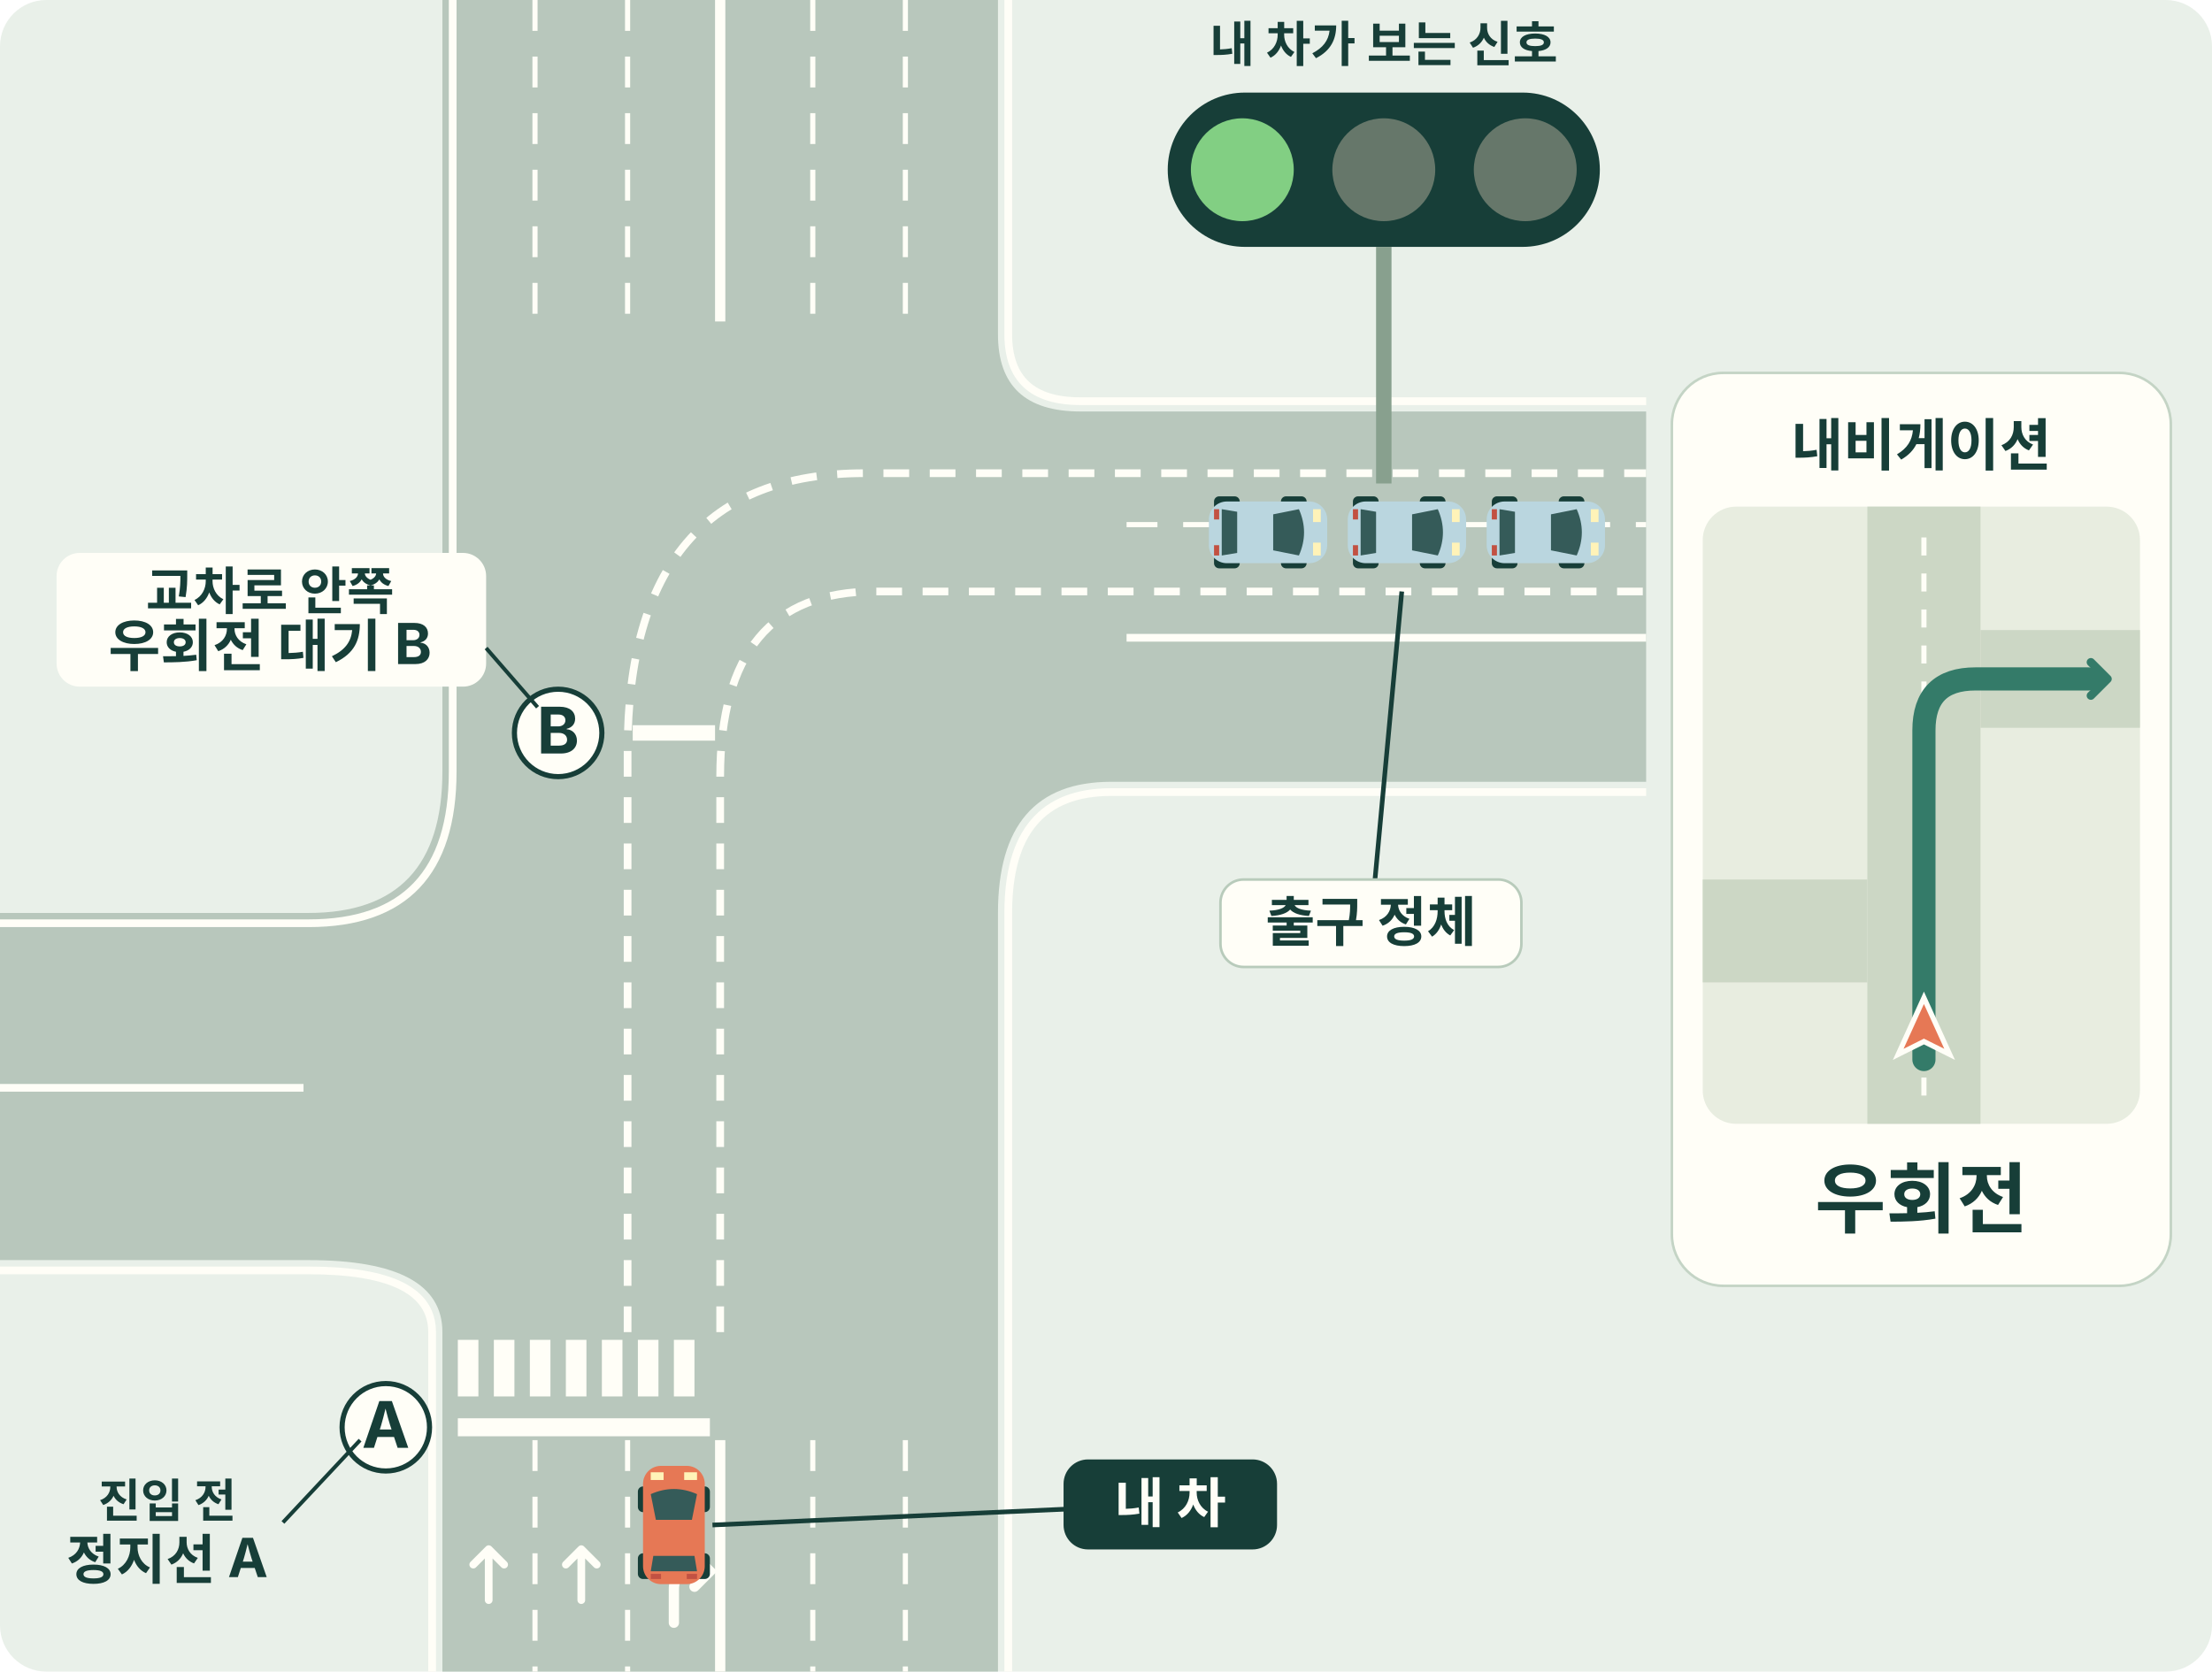
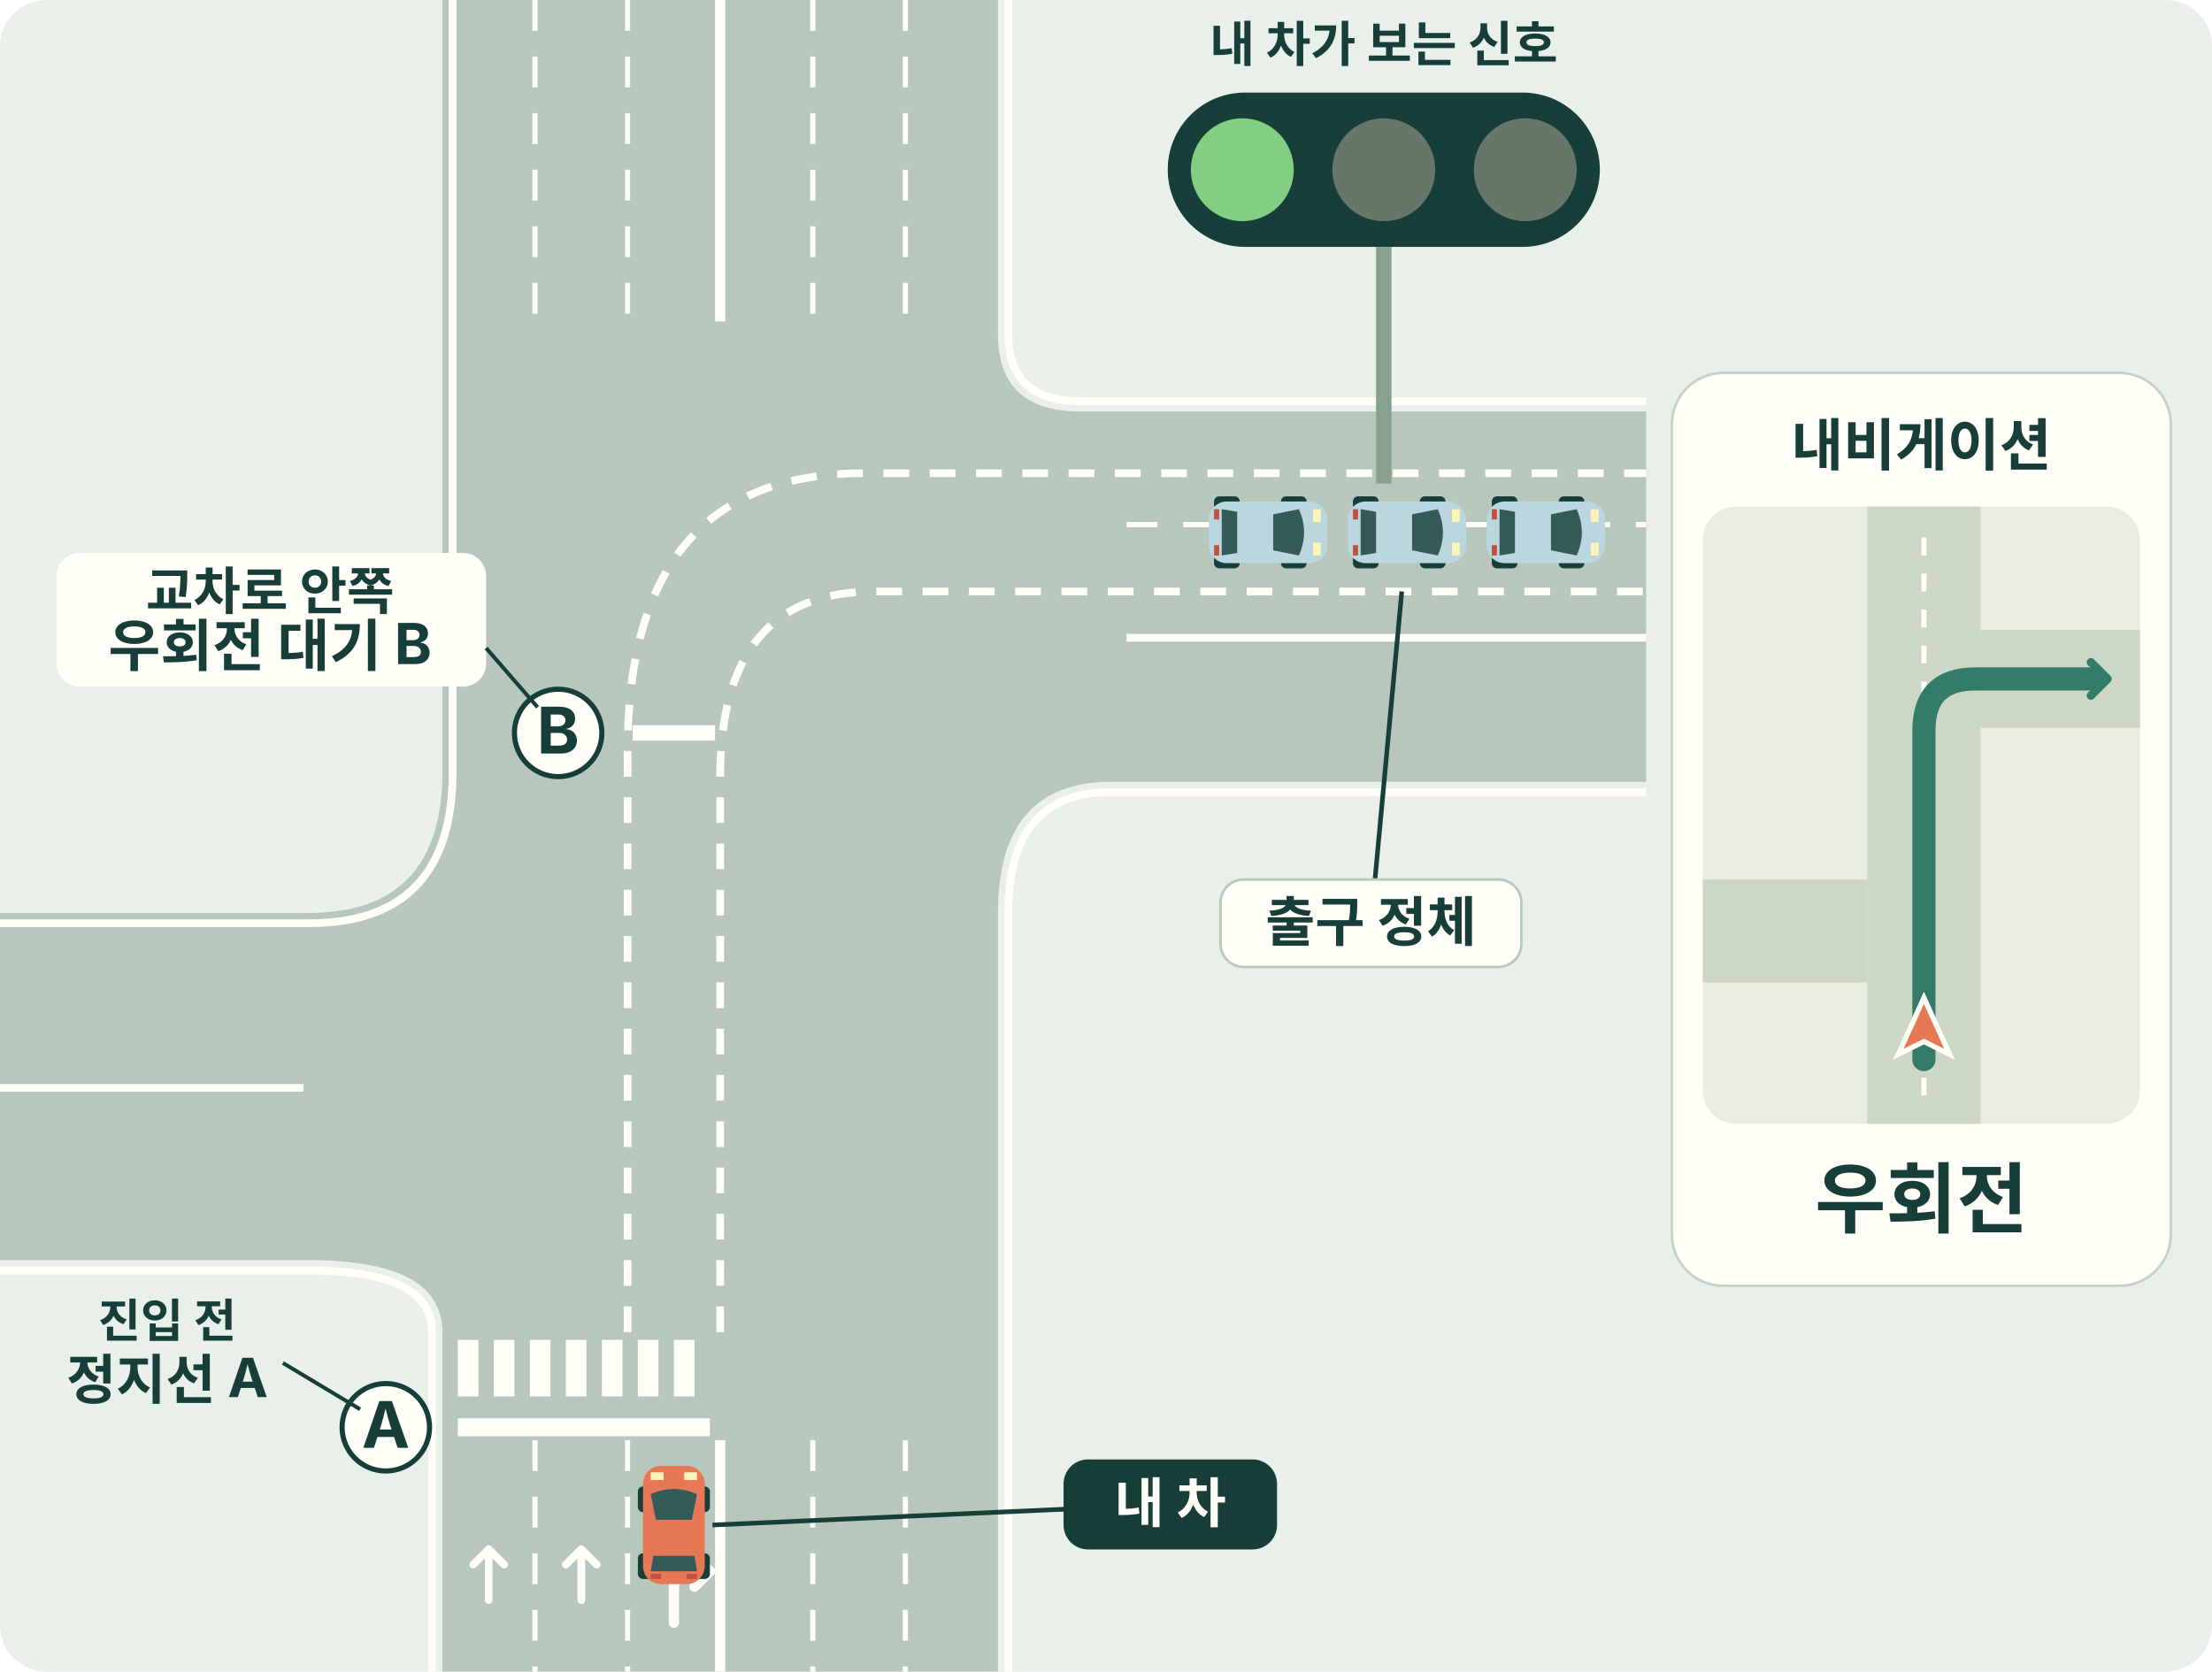
<svg xmlns="http://www.w3.org/2000/svg" data-question-id="turn-11" viewBox="0 0 860 650" role="img" aria-label="초록불인데 우회전 출구가 막혔어요. B로 들어갈까요?. 초록 원형 신호. 내비 경로: 우회전. 넓고 어긋난 교차로. 진입 전 정지선 A와 교차로 깊숙한 우회전 대기 표시 B 사이에 여러 대 길이의 진입 구간이 있음. 내 차는 A 정지선 이전. 우회전한 뒤 출구에 대기 차량이 꽉 차 있음" data-scenario-feature="deep-right-turn" style="font-family:-apple-system,BlinkMacSystemFont,'Apple SD Gothic Neo',sans-serif">
  <rect width="860" height="650" rx="18" fill="#e9f0e9" />
  <g data-road-layout="large-offset-intersection" data-entry-line-y="555" data-waiting-line-y="285" data-stage="before-entry">
    <path d="M0 355H120Q172 355 172 300V0H388V130Q388 160 420 160H640V304H432Q388 304 388 355V650H172V518Q172 490 120 490H0Z" fill="#b8c7bc" />
    <path d="M0 359H120Q176 359 176 300V0M392 0V130Q392 156 420 156H640M640 308H432Q392 308 392 355V650M168 650V518Q168 494 120 494H0" fill="none" stroke="#fffef7" stroke-width="3" />
    <path d="M280 0V125M280 560V650" fill="none" stroke="#fffef7" stroke-width="4" />
    <path d="M208 0V130M244 0V130M316 0V130M352 0V130M208 560V650M244 560V650M316 560V650M352 560V650" fill="none" stroke="#fffef7" stroke-width="2" stroke-dasharray="12 10" />
    <path d="M0 423H118M438 248H640" fill="none" stroke="#fffef7" stroke-width="3" />
    <path d="M438 204H640" fill="none" stroke="#fffef7" stroke-width="2" stroke-dasharray="12 10" />
    <g data-crosswalk="entry">
      <rect x="178" y="521" width="8" height="22" fill="#fffef7" />
      <rect x="192" y="521" width="8" height="22" fill="#fffef7" />
      <rect x="206" y="521" width="8" height="22" fill="#fffef7" />
      <rect x="220" y="521" width="8" height="22" fill="#fffef7" />
      <rect x="234" y="521" width="8" height="22" fill="#fffef7" />
      <rect x="248" y="521" width="8" height="22" fill="#fffef7" />
      <rect x="262" y="521" width="8" height="22" fill="#fffef7" />
    </g>
    <path data-marking="stop-line" data-line-id="A" d="M178 555H276" stroke="#fffef7" stroke-width="7" />
    <path d="M244 518V292Q244 184 336 184H640" fill="none" stroke="#fffef7" stroke-width="3" stroke-dasharray="10 8" />
    <path d="M280 518V302Q280 230 340 230H640" fill="none" stroke="#fffef7" stroke-width="3" stroke-dasharray="10 8" />
    <path data-marking="waiting-guide" data-line-id="B" d="M246 285H278" stroke="#fffef7" stroke-width="6" />
    <circle cx="150" cy="555" r="17" fill="#fffef7" stroke="#173e38" stroke-width="2" />
    <text x="150" y="563" font-size="25" fill="#173e38" font-weight="700" text-anchor="middle">A</text>
    <circle cx="217" cy="285" r="17" fill="#fffef7" stroke="#173e38" stroke-width="2" />
    <text x="217" y="293" font-size="25" fill="#173e38" font-weight="700" text-anchor="middle">B</text>
    <path d="M0 17V-16m-10 10 10-10 10 10" fill="none" stroke="#fffef7" stroke-width="5" stroke-linecap="round" stroke-linejoin="round" transform="translate(190 612) rotate(0) scale(0.6)" />
    <path d="M0 17V-16m-10 10 10-10 10 10" fill="none" stroke="#fffef7" stroke-width="5" stroke-linecap="round" stroke-linejoin="round" transform="translate(226 612) rotate(0) scale(0.6)" />
    <path d="M262 631v-13q0-7 7-7h7m-6-6 6 6-6 6" fill="none" stroke="#fffef7" stroke-width="4" stroke-linecap="round" />
-     <text x="65" y="590" font-size="18" fill="#173e38" font-weight="700" text-anchor="middle">진입 전</text>
-     <text x="65" y="614" font-size="21" fill="#173e38" font-weight="700" text-anchor="middle">정지선 A</text>
-     <path d="M110 592L140 560" fill="none" stroke="#173e38" stroke-width="1.5" />
+     <text x="65" y="520" font-size="18" fill="#173e38" font-weight="700" text-anchor="middle">진입 전</text>
+     <text x="65" y="544" font-size="21" fill="#173e38" font-weight="700" text-anchor="middle">정지선 A</text>
+     <path d="M110 530L140 548" fill="none" stroke="#173e38" stroke-width="1.5" />
    <rect x="22" y="215" width="167" height="52" rx="9" fill="#fffef7" />
    <text x="105" y="237" font-size="20" fill="#173e38" font-weight="700" text-anchor="middle">교차로 안쪽</text>
    <text x="105" y="259" font-size="22" fill="#173e38" font-weight="700" text-anchor="middle">우회전 대기 B</text>
    <path d="M189 252L209 275" fill="none" stroke="#173e38" stroke-width="1.5" />
  </g>
  <g data-vehicle-role="ahead" data-car-x="493" data-car-y="207" data-car-length="46" transform="translate(493 207) rotate(90)">
    <rect x="-14" y="-15" width="28" height="10" rx="2" fill="#173e38" />
    <rect x="-14" y="11" width="28" height="10" rx="2" fill="#173e38" />
    <rect x="-12" y="-23" width="24" height="46" rx="7" fill="#bad6df" />
    <path d="M-9 -12q9-4 18 0l-2 10h-14ZM-8 12h16l1 6h-18Z" fill="#355b59" />
    <path d="M-9 -19h5m8 0h5" stroke="#fff3b8" stroke-width="3" />
    <path d="M-9 20h4m10 0h4" stroke="#c25142" stroke-width="2" />
  </g>
  <g data-vehicle-role="ahead" data-car-x="547" data-car-y="207" data-car-length="46" transform="translate(547 207) rotate(90)">
    <rect x="-14" y="-15" width="28" height="10" rx="2" fill="#173e38" />
    <rect x="-14" y="11" width="28" height="10" rx="2" fill="#173e38" />
    <rect x="-12" y="-23" width="24" height="46" rx="7" fill="#bad6df" />
    <path d="M-9 -12q9-4 18 0l-2 10h-14ZM-8 12h16l1 6h-18Z" fill="#355b59" />
    <path d="M-9 -19h5m8 0h5" stroke="#fff3b8" stroke-width="3" />
    <path d="M-9 20h4m10 0h4" stroke="#c25142" stroke-width="2" />
  </g>
  <g data-vehicle-role="ahead" data-car-x="601" data-car-y="207" data-car-length="46" transform="translate(601 207) rotate(90)">
    <rect x="-14" y="-15" width="28" height="10" rx="2" fill="#173e38" />
    <rect x="-14" y="11" width="28" height="10" rx="2" fill="#173e38" />
    <rect x="-12" y="-23" width="24" height="46" rx="7" fill="#bad6df" />
    <path d="M-9 -12q9-4 18 0l-2 10h-14ZM-8 12h16l1 6h-18Z" fill="#355b59" />
    <path d="M-9 -19h5m8 0h5" stroke="#fff3b8" stroke-width="3" />
    <path d="M-9 20h4m10 0h4" stroke="#c25142" stroke-width="2" />
  </g>
  <g>
    <path d="M533 359L545 230" fill="none" stroke="#173e38" stroke-width="1.8" />
    <rect x="474.5" y="342" width="117" height="34" rx="9" fill="#fffef7" stroke="#b8cbbb" />
    <text x="533" y="366" font-size="21" fill="#173e38" font-weight="700" text-anchor="middle">출구 정체</text>
  </g>
  <g data-vehicle-role="own" data-car-x="262" data-car-y="593" data-car-length="46" transform="translate(262 593) rotate(0)">
    <rect x="-14" y="-15" width="28" height="10" rx="2" fill="#173e38" />
    <rect x="-14" y="11" width="28" height="10" rx="2" fill="#173e38" />
    <rect x="-12" y="-23" width="24" height="46" rx="7" fill="#e67855" />
    <path d="M-9 -12q9-4 18 0l-2 10h-14ZM-8 12h16l1 6h-18Z" fill="#355b59" />
    <path d="M-9 -19h5m8 0h5" stroke="#fff3b8" stroke-width="3" />
    <path d="M-9 20h4m10 0h4" stroke="#c25142" stroke-width="2" />
  </g>
  <g>
    <path d="M455 585L277 593" fill="none" stroke="#173e38" stroke-width="1.8" />
    <rect x="414" y="568" width="82" height="34" rx="9" fill="#173e38" stroke="#173e38" />
    <text x="455" y="592" font-size="21" fill="#173e38" font-weight="700" text-anchor="middle" style="fill:#fffef7">내 차</text>
  </g>
  <g data-signal-type="road" transform="translate(454 36)">
    <rect width="168" height="60" rx="30" fill="#173e38" />
    <circle cx="29" cy="30" r="20" fill="#82cf83" />
    <circle cx="84" cy="30" r="20" fill="#66776a" />
    <circle cx="139" cy="30" r="20" fill="#66776a" />
    <path d="M84 60v92" stroke="#88a08e" stroke-width="6" />
    <text x="84" y="-12" font-size="19" fill="#173e38" font-weight="700" text-anchor="middle">내 차가 보는 신호</text>
  </g>
  <g data-navigation="offset-junction" transform="translate(650 145)">
    <rect width="194" height="355" rx="20" fill="#fffef7" stroke="#c4d4c5" />
    <text x="97" y="36" font-size="22" fill="#173e38" font-weight="700" text-anchor="middle">내비게이션</text>
    <g transform="translate(12 52)">
      <g>
        <rect width="170" height="240" rx="13" fill="#e8ede0" />
        <rect x="64" width="44" height="240" fill="#ccd7c5" />
        <path d="M108 48H170V86H108M0 145H64V185H0" fill="#ccd7c5" />
        <path d="M86 12V230" stroke="#fffef7" stroke-width="2" stroke-dasharray="7 7" />
        <path d="M86 215V87Q86 67 106 67H150" fill="none" stroke="#347b69" stroke-width="9" stroke-linecap="round" />
        <path d="M0 17V-16m-10 10 10-10 10 10" fill="none" stroke="#347b69" stroke-width="5" stroke-linecap="round" stroke-linejoin="round" transform="translate(147 67) rotate(90) scale(0.65)" />
        <path d="M86 191l-10 22 10-5 10 5Z" fill="#e67855" stroke="#fffef7" stroke-width="2" />
      </g>
    </g>
    <text x="97" y="332" font-size="30" fill="#173e38" font-weight="700" text-anchor="middle">우회전</text>
  </g>
</svg>
